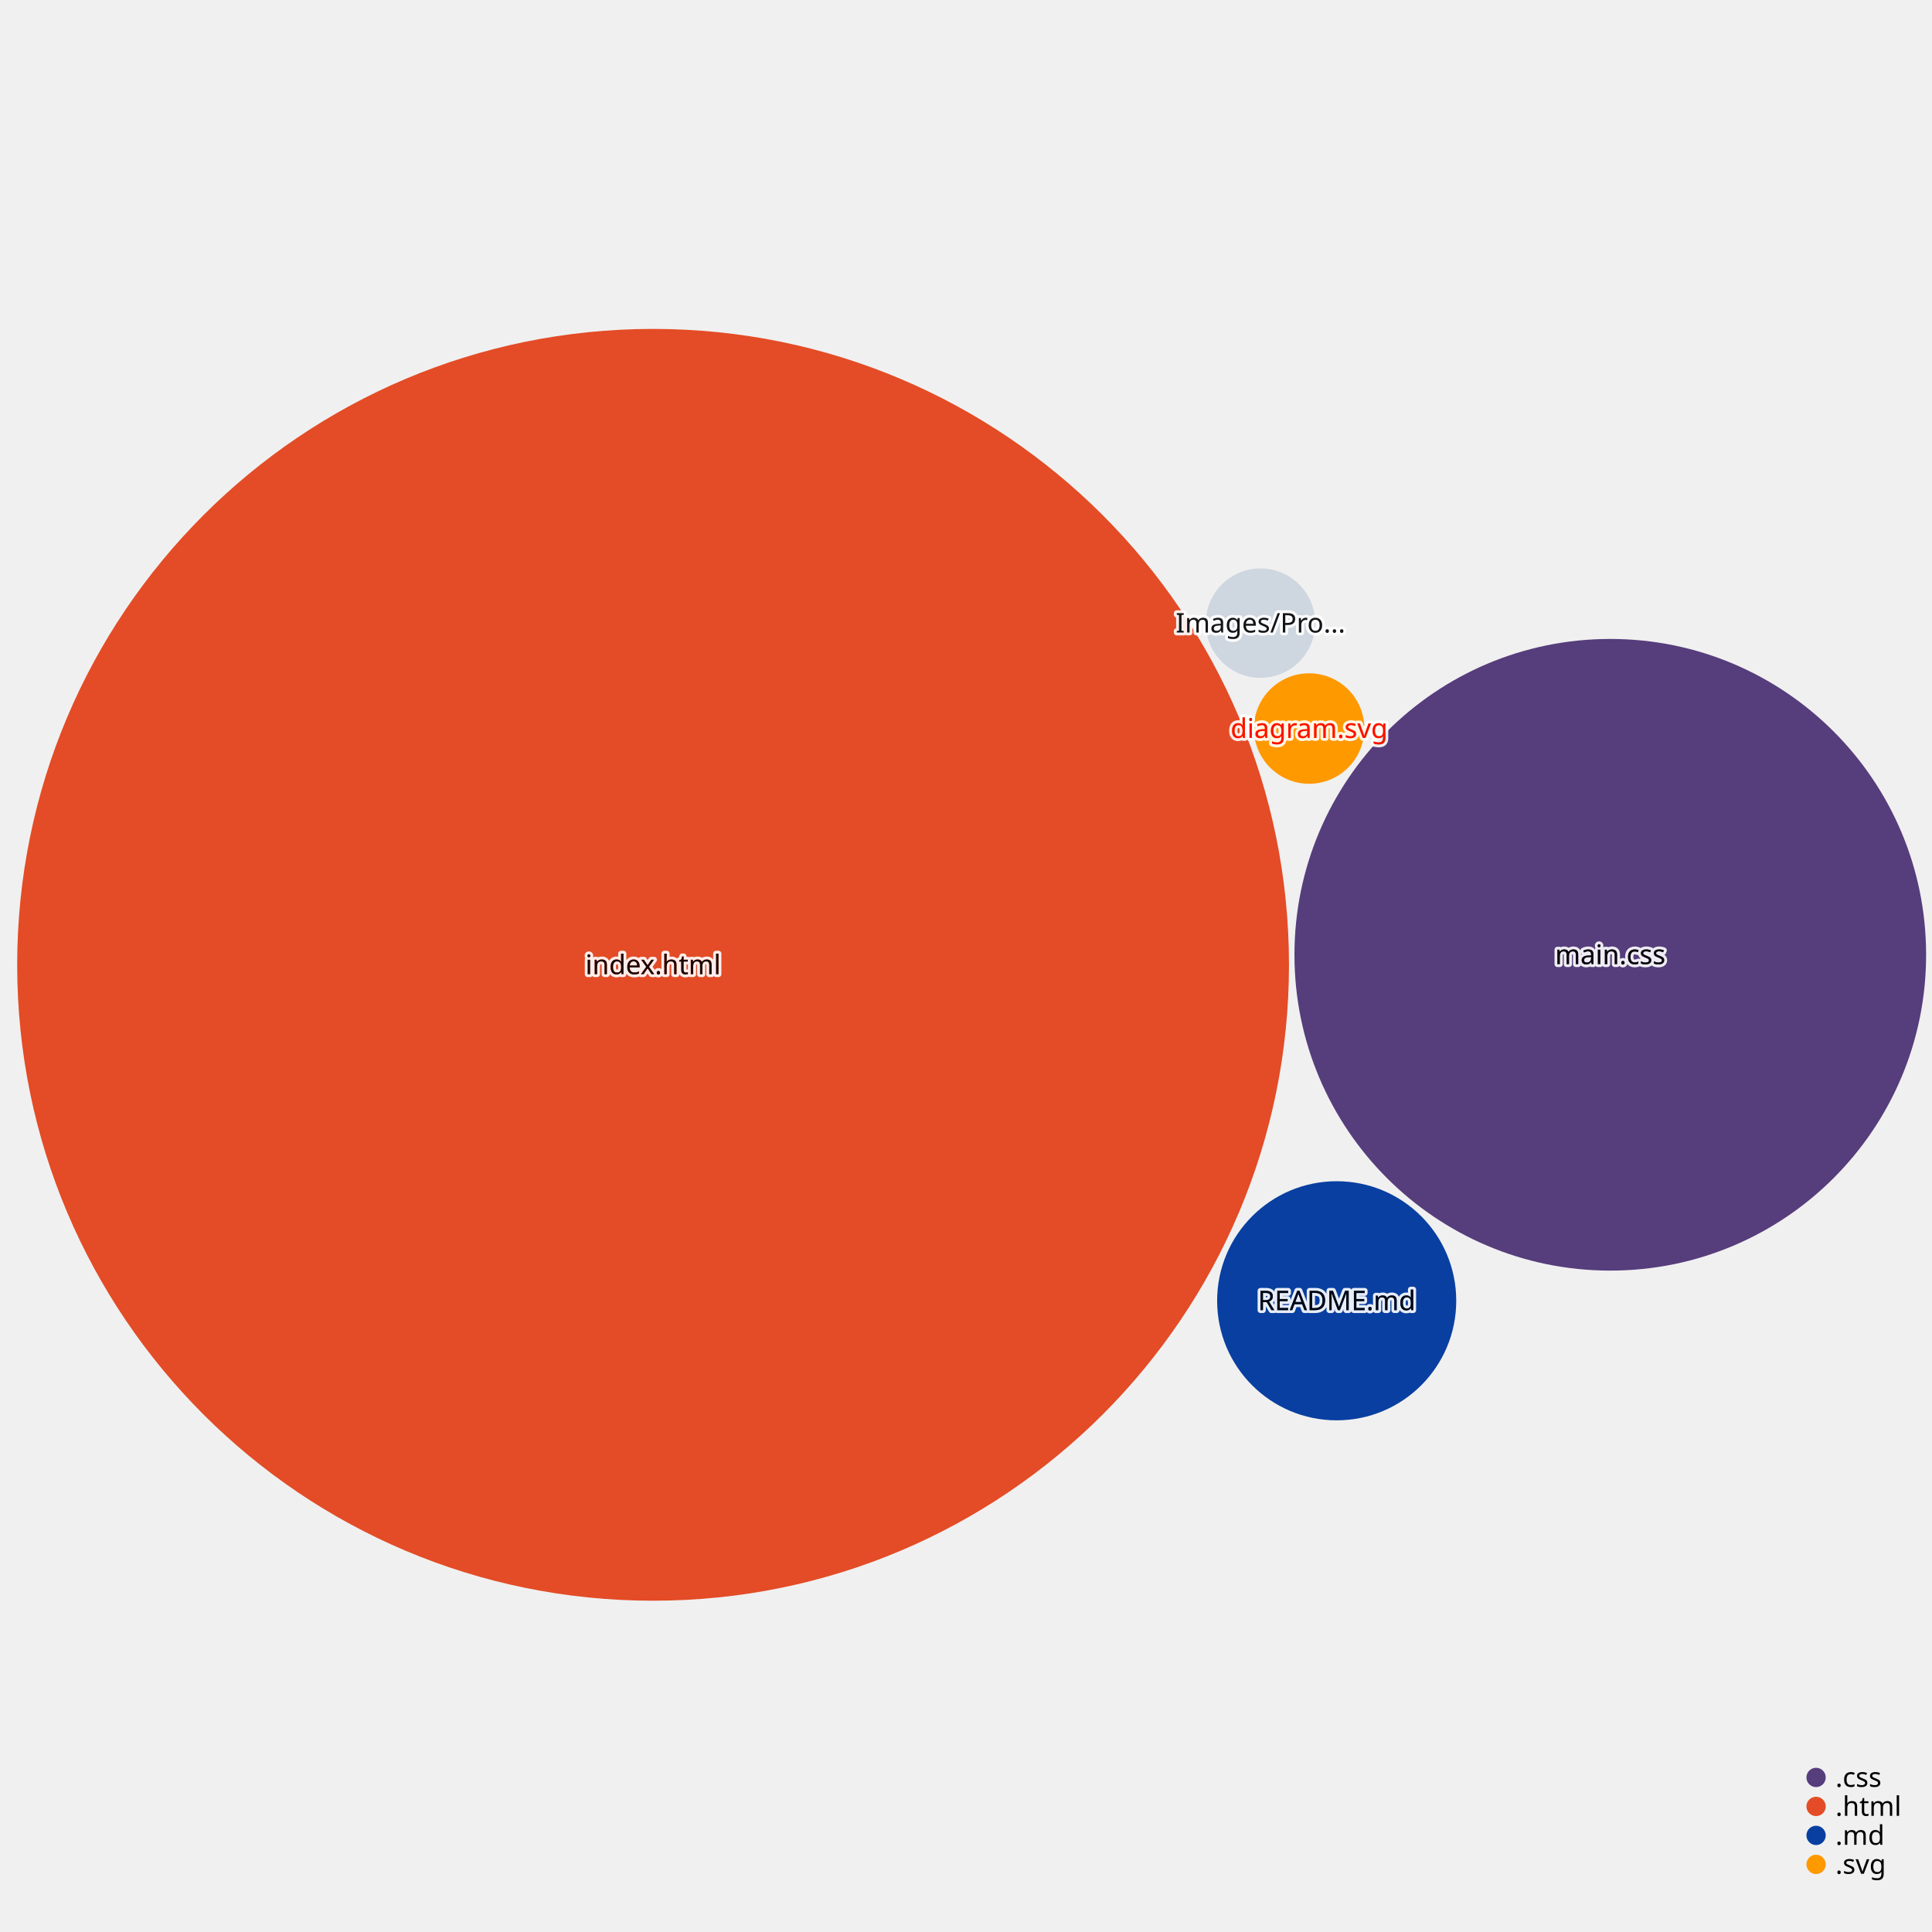
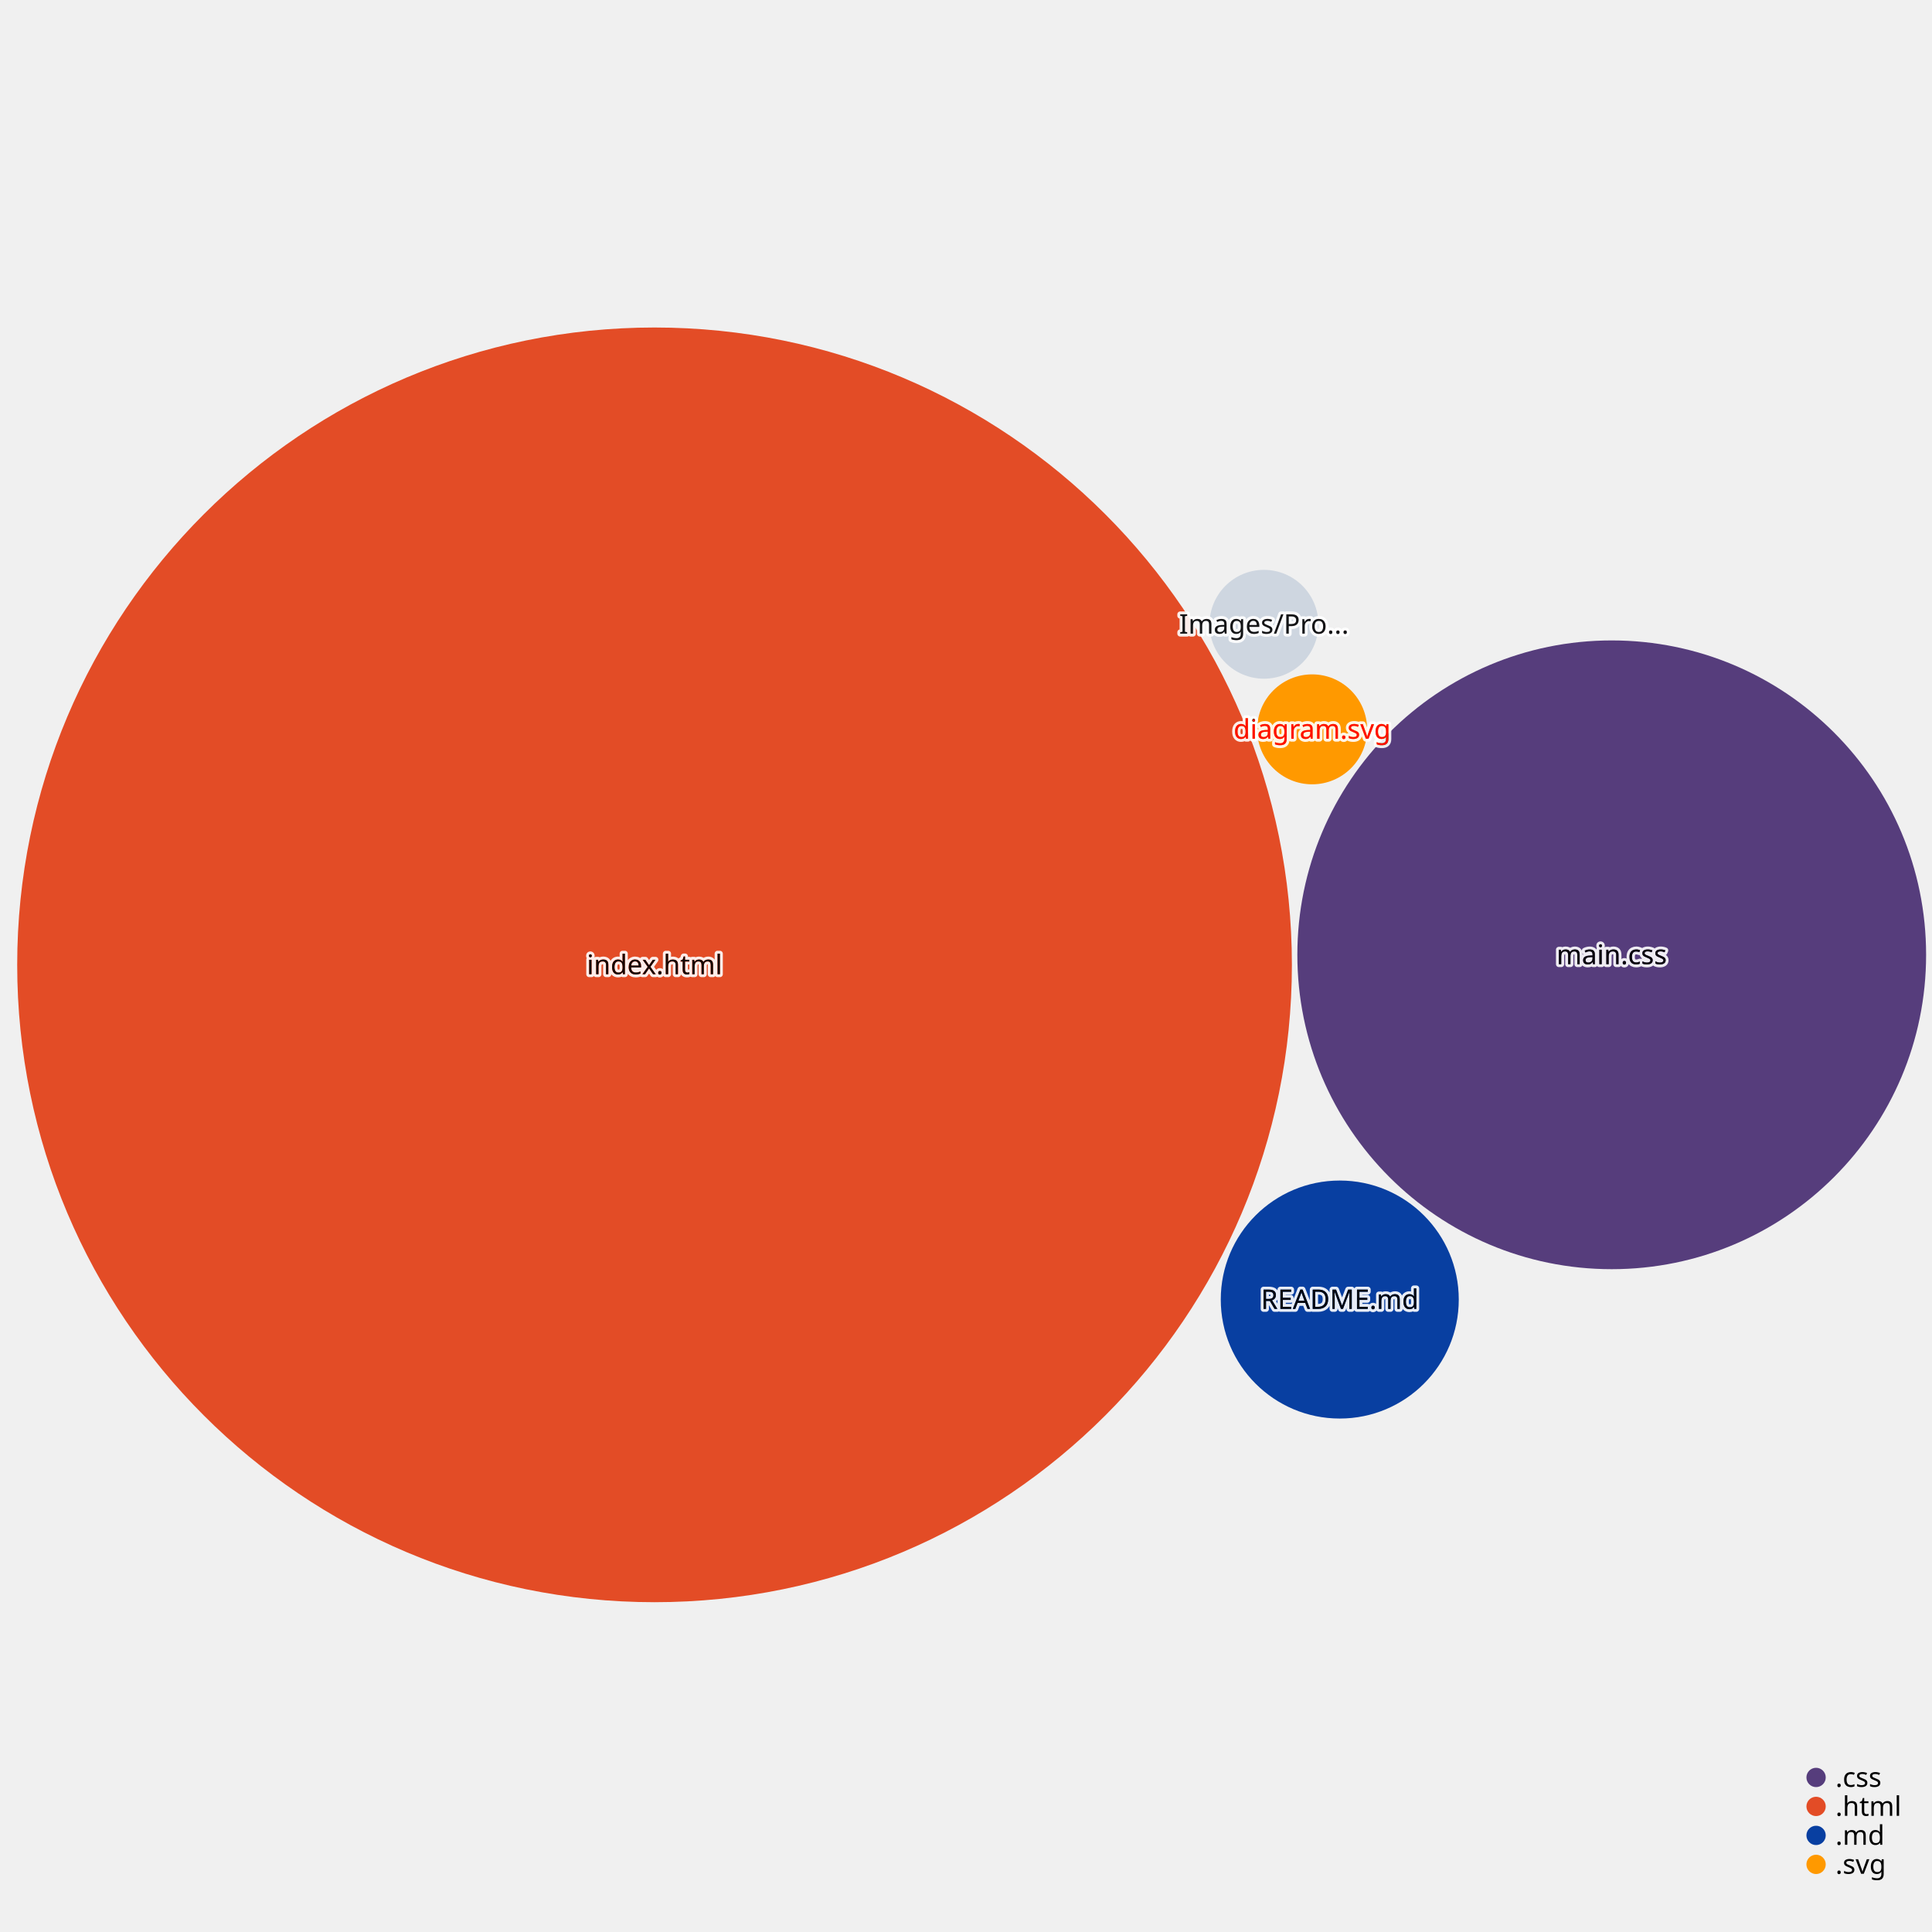
<svg xmlns="http://www.w3.org/2000/svg" width="1000" height="1000" style="background:white;font-family:sans-serif;overflow:visible">
  <defs>
    <filter id="glow" x="-50%" y="-50%" width="200%" height="200%">
      <feGaussianBlur stdDeviation="4" result="coloredBlur" />
      <feMerge>
        <feMergeNode in="coloredBlur" />
        <feMergeNode in="SourceGraphic" />
      </feMerge>
    </filter>
  </defs>
-   <g style="fill:#e34c26;transition:transform 0s ease-out, fill 0.1s ease-out" transform="translate(338.0352, 499.3893)">
-     <circle style="transition:all 0.5s ease-out" r="329.14" stroke-width="0" stroke="#374151" />
+   <g style="fill:#e34c26;transition:transform 0s ease-out, fill 0.1s ease-out" transform="translate(338.7924, 499.4059)">
+     <circle style="transition:all 0.5s ease-out" r="329.889" stroke-width="0" stroke="#374151" />
  </g>
-   <g style="fill:#563d7c;transition:transform 0s ease-out, fill 0.1s ease-out" transform="translate(833.4783, 494.1901)">
-     <circle style="transition:all 0.5s ease-out" r="163.471" stroke-width="0" stroke="#374151" />
+   <g style="fill:#563d7c;transition:transform 0s ease-out, fill 0.1s ease-out" transform="translate(834.2278, 494.2068)">
+     <circle style="transition:all 0.5s ease-out" r="162.722" stroke-width="0" stroke="#374151" />
  </g>
-   <g style="fill:#083fa1;transition:transform 0s ease-out, fill 0.1s ease-out" transform="translate(691.8667, 673.2782)">
-     <circle style="transition:all 0.5s ease-out" r="61.879" stroke-width="0" stroke="#374151" />
+   <g style="fill:#083fa1;transition:transform 0s ease-out, fill 0.1s ease-out" transform="translate(693.4622, 672.6416)">
+     <circle style="transition:all 0.5s ease-out" r="61.595" stroke-width="0" stroke="#374151" />
  </g>
-   <g style="fill:#ff9900;transition:transform 0s ease-out, fill 0.1s ease-out" transform="translate(677.6053, 377.0913)">
-     <circle style="transition:all 0.5s ease-out" r="28.584" stroke-width="0" stroke="#374151" />
+   <g style="fill:#ff9900;transition:transform 0s ease-out, fill 0.1s ease-out" transform="translate(679.1629, 377.5074)">
+     <circle style="transition:all 0.5s ease-out" r="28.453" stroke-width="0" stroke="#374151" />
  </g>
-   <g style="fill:#CED6E0;transition:transform 0s ease-out, fill 0.1s ease-out" transform="translate(652.4311, 322.532)">
-     <circle style="transition:all 0.5s ease-out" r="28.303" stroke-width="0" stroke="#374151" />
+   <g style="fill:#CED6E0;transition:transform 0s ease-out, fill 0.1s ease-out" transform="translate(654.2228, 323.1274)">
+     <circle style="transition:all 0.5s ease-out" r="28.173" stroke-width="0" stroke="#374151" />
  </g>
-   <g style="fill:#e34c26;transition:transform 0s ease-out" transform="translate(338.0352, 499.3893)">
+   <g style="fill:#e34c26;transition:transform 0s ease-out" transform="translate(338.7924, 499.4059)">
    <text style="pointer-events:none;opacity:0.9;font-size:14px;font-weight:500;transition:all 0.5s ease-out" fill="#4B5563" text-anchor="middle" dominant-baseline="middle" stroke="white" stroke-width="3" stroke-linejoin="round">index.html</text>
    <text style="pointer-events:none;opacity:1;font-size:14px;font-weight:500;transition:all 0.5s ease-out" text-anchor="middle" dominant-baseline="middle">index.html</text>
    <text style="pointer-events:none;opacity:0.9;font-size:14px;font-weight:500;mix-blend-mode:color-burn;transition:all 0.5s ease-out" fill="#110101" text-anchor="middle" dominant-baseline="middle">index.html</text>
  </g>
-   <g style="fill:#563d7c;transition:transform 0s ease-out" transform="translate(833.4783, 494.1901)">
+   <g style="fill:#563d7c;transition:transform 0s ease-out" transform="translate(834.2278, 494.2068)">
    <text style="pointer-events:none;opacity:0.9;font-size:14px;font-weight:500;transition:all 0.5s ease-out" fill="#4B5563" text-anchor="middle" dominant-baseline="middle" stroke="white" stroke-width="3" stroke-linejoin="round">main.css</text>
    <text style="pointer-events:none;opacity:1;font-size:14px;font-weight:500;transition:all 0.5s ease-out" text-anchor="middle" dominant-baseline="middle">main.css</text>
    <text style="pointer-events:none;opacity:0.9;font-size:14px;font-weight:500;mix-blend-mode:color-burn;transition:all 0.5s ease-out" fill="#110101" text-anchor="middle" dominant-baseline="middle">main.css</text>
  </g>
-   <g style="fill:#083fa1;transition:transform 0s ease-out" transform="translate(691.8667, 673.2782)">
+   <g style="fill:#083fa1;transition:transform 0s ease-out" transform="translate(693.4622, 672.6416)">
    <text style="pointer-events:none;opacity:0.9;font-size:14px;font-weight:500;transition:all 0.5s ease-out" fill="#4B5563" text-anchor="middle" dominant-baseline="middle" stroke="white" stroke-width="3" stroke-linejoin="round">README.md</text>
    <text style="pointer-events:none;opacity:1;font-size:14px;font-weight:500;transition:all 0.5s ease-out" text-anchor="middle" dominant-baseline="middle">README.md</text>
    <text style="pointer-events:none;opacity:0.9;font-size:14px;font-weight:500;mix-blend-mode:color-burn;transition:all 0.5s ease-out" fill="#110101" text-anchor="middle" dominant-baseline="middle">README.md</text>
  </g>
-   <g style="fill:#ff9900;transition:transform 0s ease-out" transform="translate(677.6053, 377.0913)">
+   <g style="fill:#ff9900;transition:transform 0s ease-out" transform="translate(679.1629, 377.5074)">
    <text style="pointer-events:none;opacity:0.9;font-size:14px;font-weight:500;transition:all 0.5s ease-out" fill="#4B5563" text-anchor="middle" dominant-baseline="middle" stroke="white" stroke-width="3" stroke-linejoin="round">diagram.svg</text>
    <text style="pointer-events:none;opacity:1;font-size:14px;font-weight:500;transition:all 0.5s ease-out" text-anchor="middle" dominant-baseline="middle">diagram.svg</text>
    <text style="pointer-events:none;opacity:0.9;font-size:14px;font-weight:500;mix-blend-mode:color-burn;transition:all 0.5s ease-out" fill="#110101" text-anchor="middle" dominant-baseline="middle">diagram.svg</text>
  </g>
-   <g style="fill:#CED6E0;transition:transform 0s ease-out" transform="translate(652.4311, 322.532)">
+   <g style="fill:#CED6E0;transition:transform 0s ease-out" transform="translate(654.2228, 323.1274)">
    <text style="pointer-events:none;opacity:0.9;font-size:14px;font-weight:500;transition:all 0.5s ease-out" fill="#4B5563" text-anchor="middle" dominant-baseline="middle" stroke="white" stroke-width="3" stroke-linejoin="round">Images/Pro...</text>
    <text style="pointer-events:none;opacity:1;font-size:14px;font-weight:500;transition:all 0.5s ease-out" text-anchor="middle" dominant-baseline="middle">Images/Pro...</text>
    <text style="pointer-events:none;opacity:0.9;font-size:14px;font-weight:500;mix-blend-mode:color-burn;transition:all 0.5s ease-out" fill="#110101" text-anchor="middle" dominant-baseline="middle">Images/Pro...</text>
  </g>
  <g transform="translate(940, 920)">
    <g transform="translate(0, 0)">
      <circle r="5" fill="#563d7c" />
      <text x="10" style="font-size:14px;font-weight:300" dominant-baseline="middle">.css</text>
    </g>
    <g transform="translate(0, 15)">
      <circle r="5" fill="#e34c26" />
      <text x="10" style="font-size:14px;font-weight:300" dominant-baseline="middle">.html</text>
    </g>
    <g transform="translate(0, 30)">
      <circle r="5" fill="#083fa1" />
      <text x="10" style="font-size:14px;font-weight:300" dominant-baseline="middle">.md</text>
    </g>
    <g transform="translate(0, 45)">
      <circle r="5" fill="#ff9900" />
      <text x="10" style="font-size:14px;font-weight:300" dominant-baseline="middle">.svg</text>
    </g>
    <g fill="#9CA3AF" style="font-weight:300;font-style:italic;font-size:12px">each dot sized by file size</g>
  </g>
</svg>
